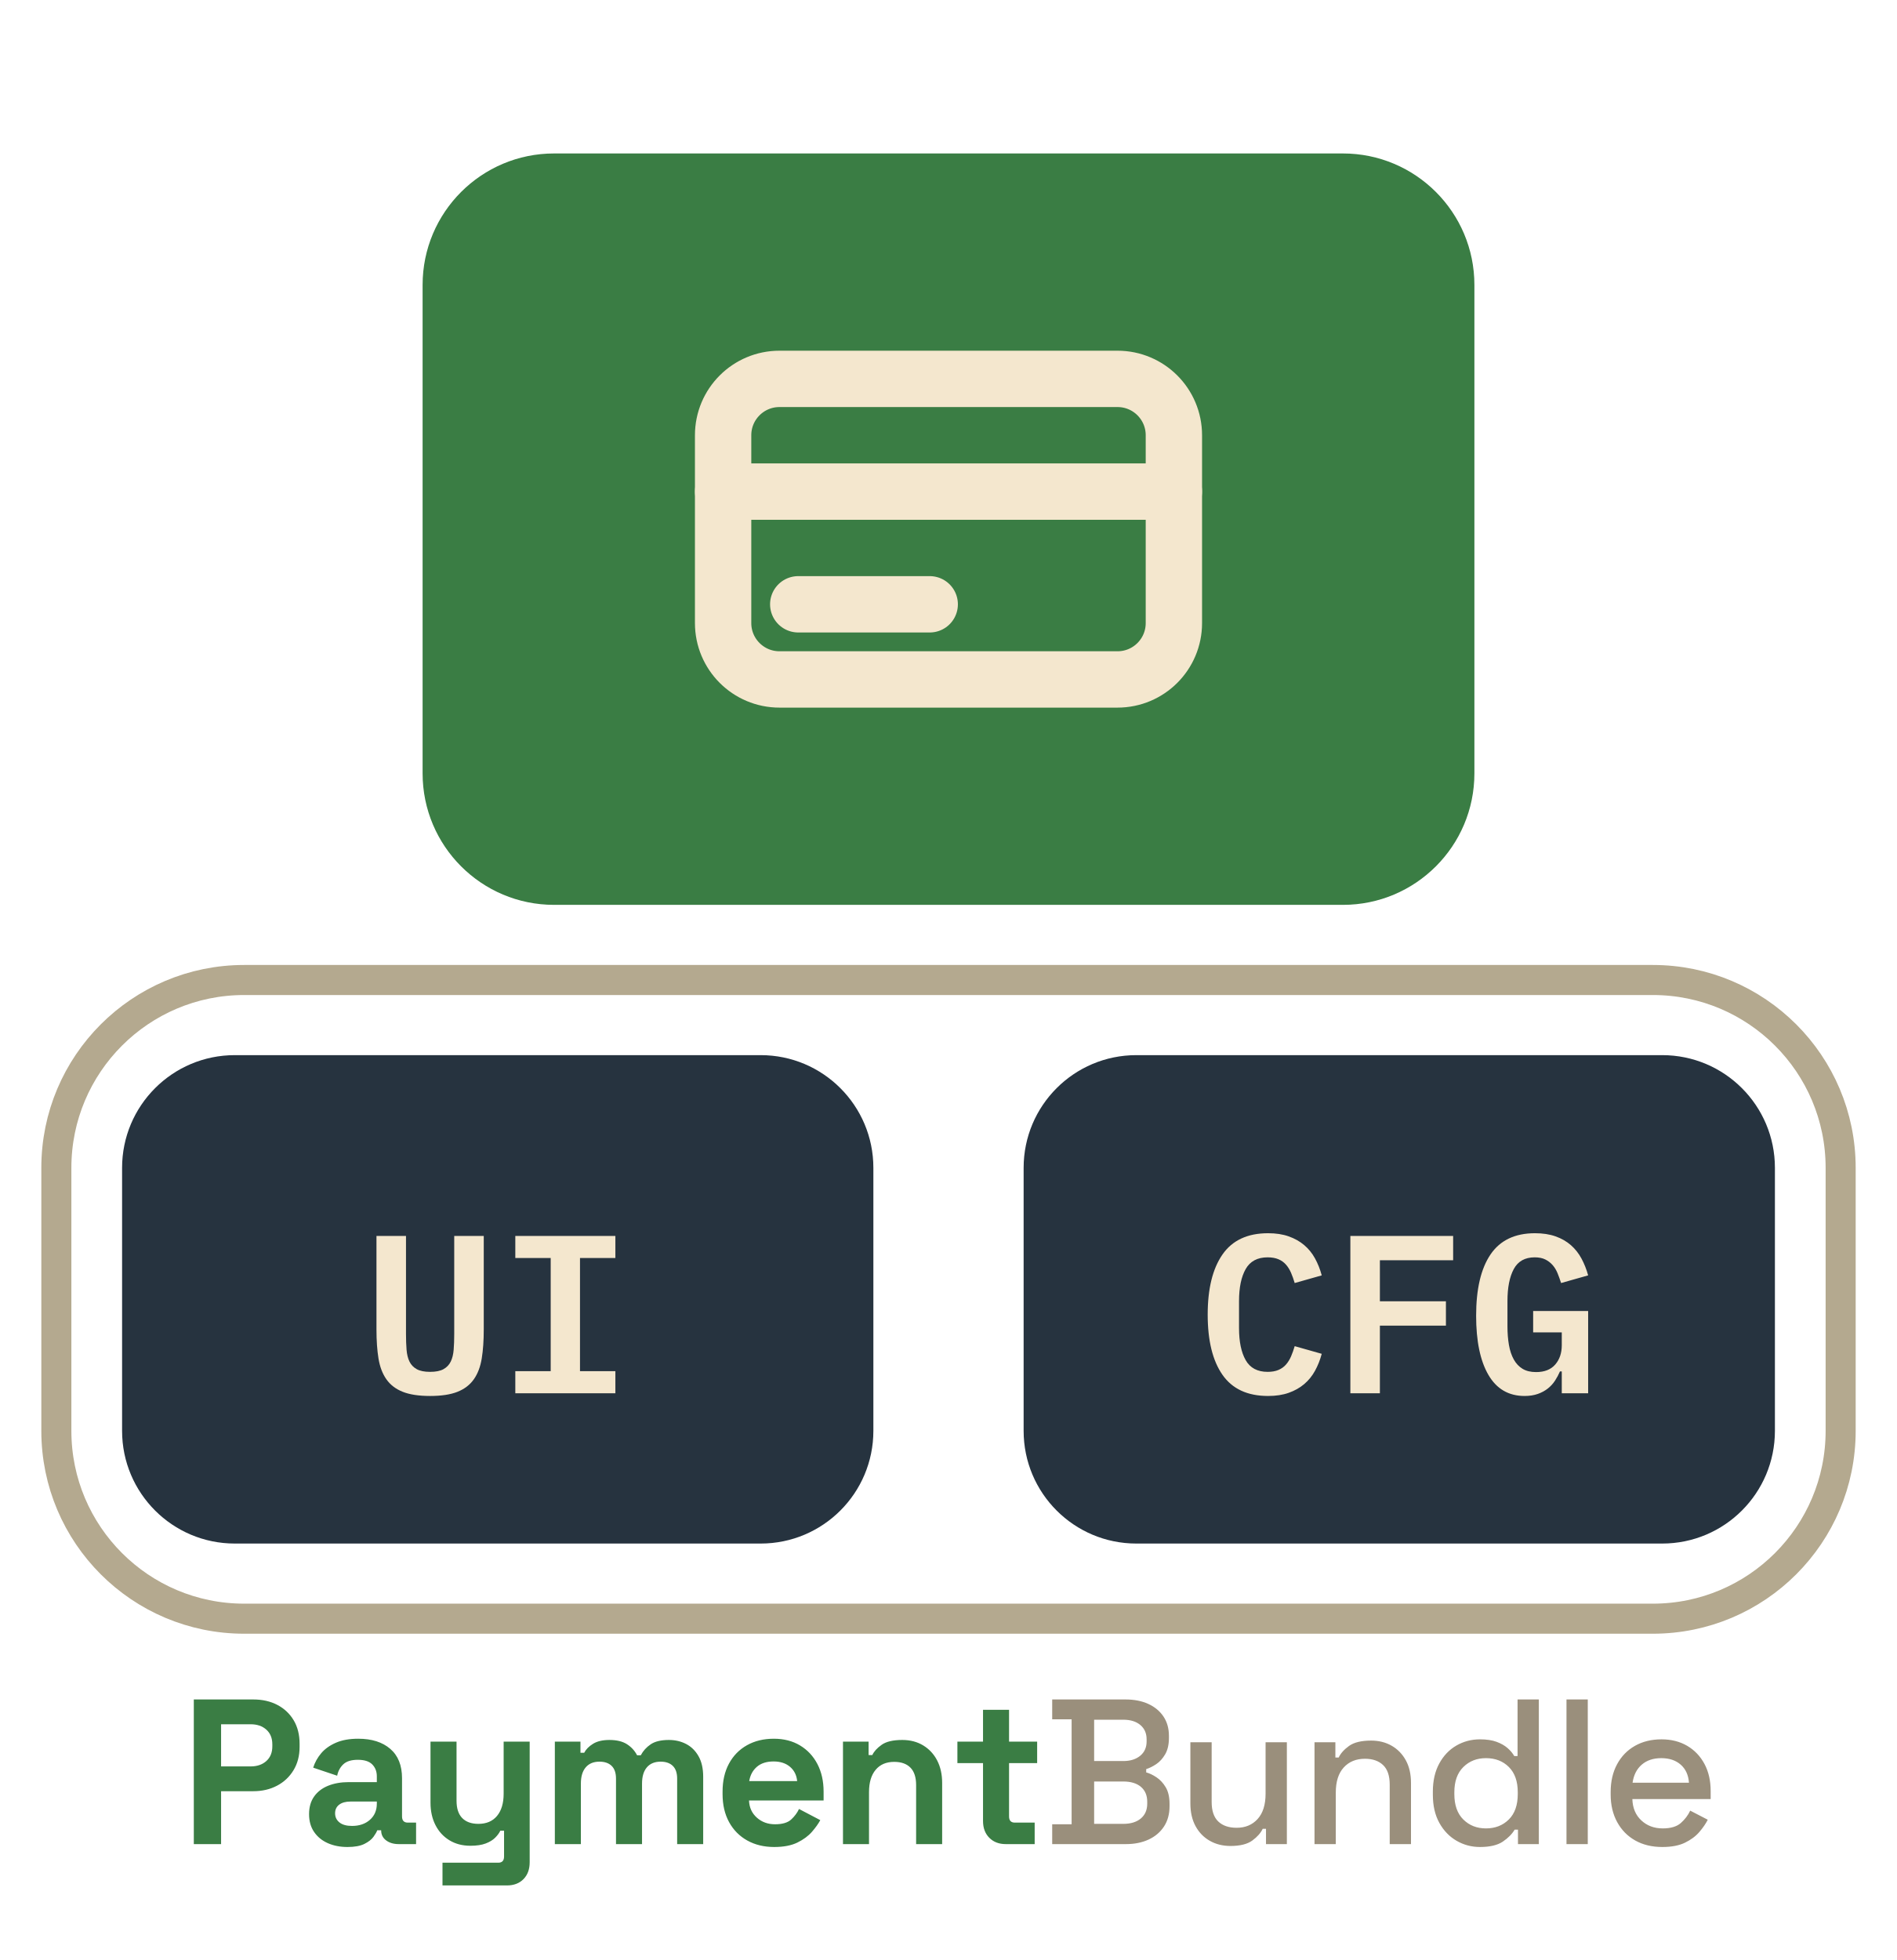
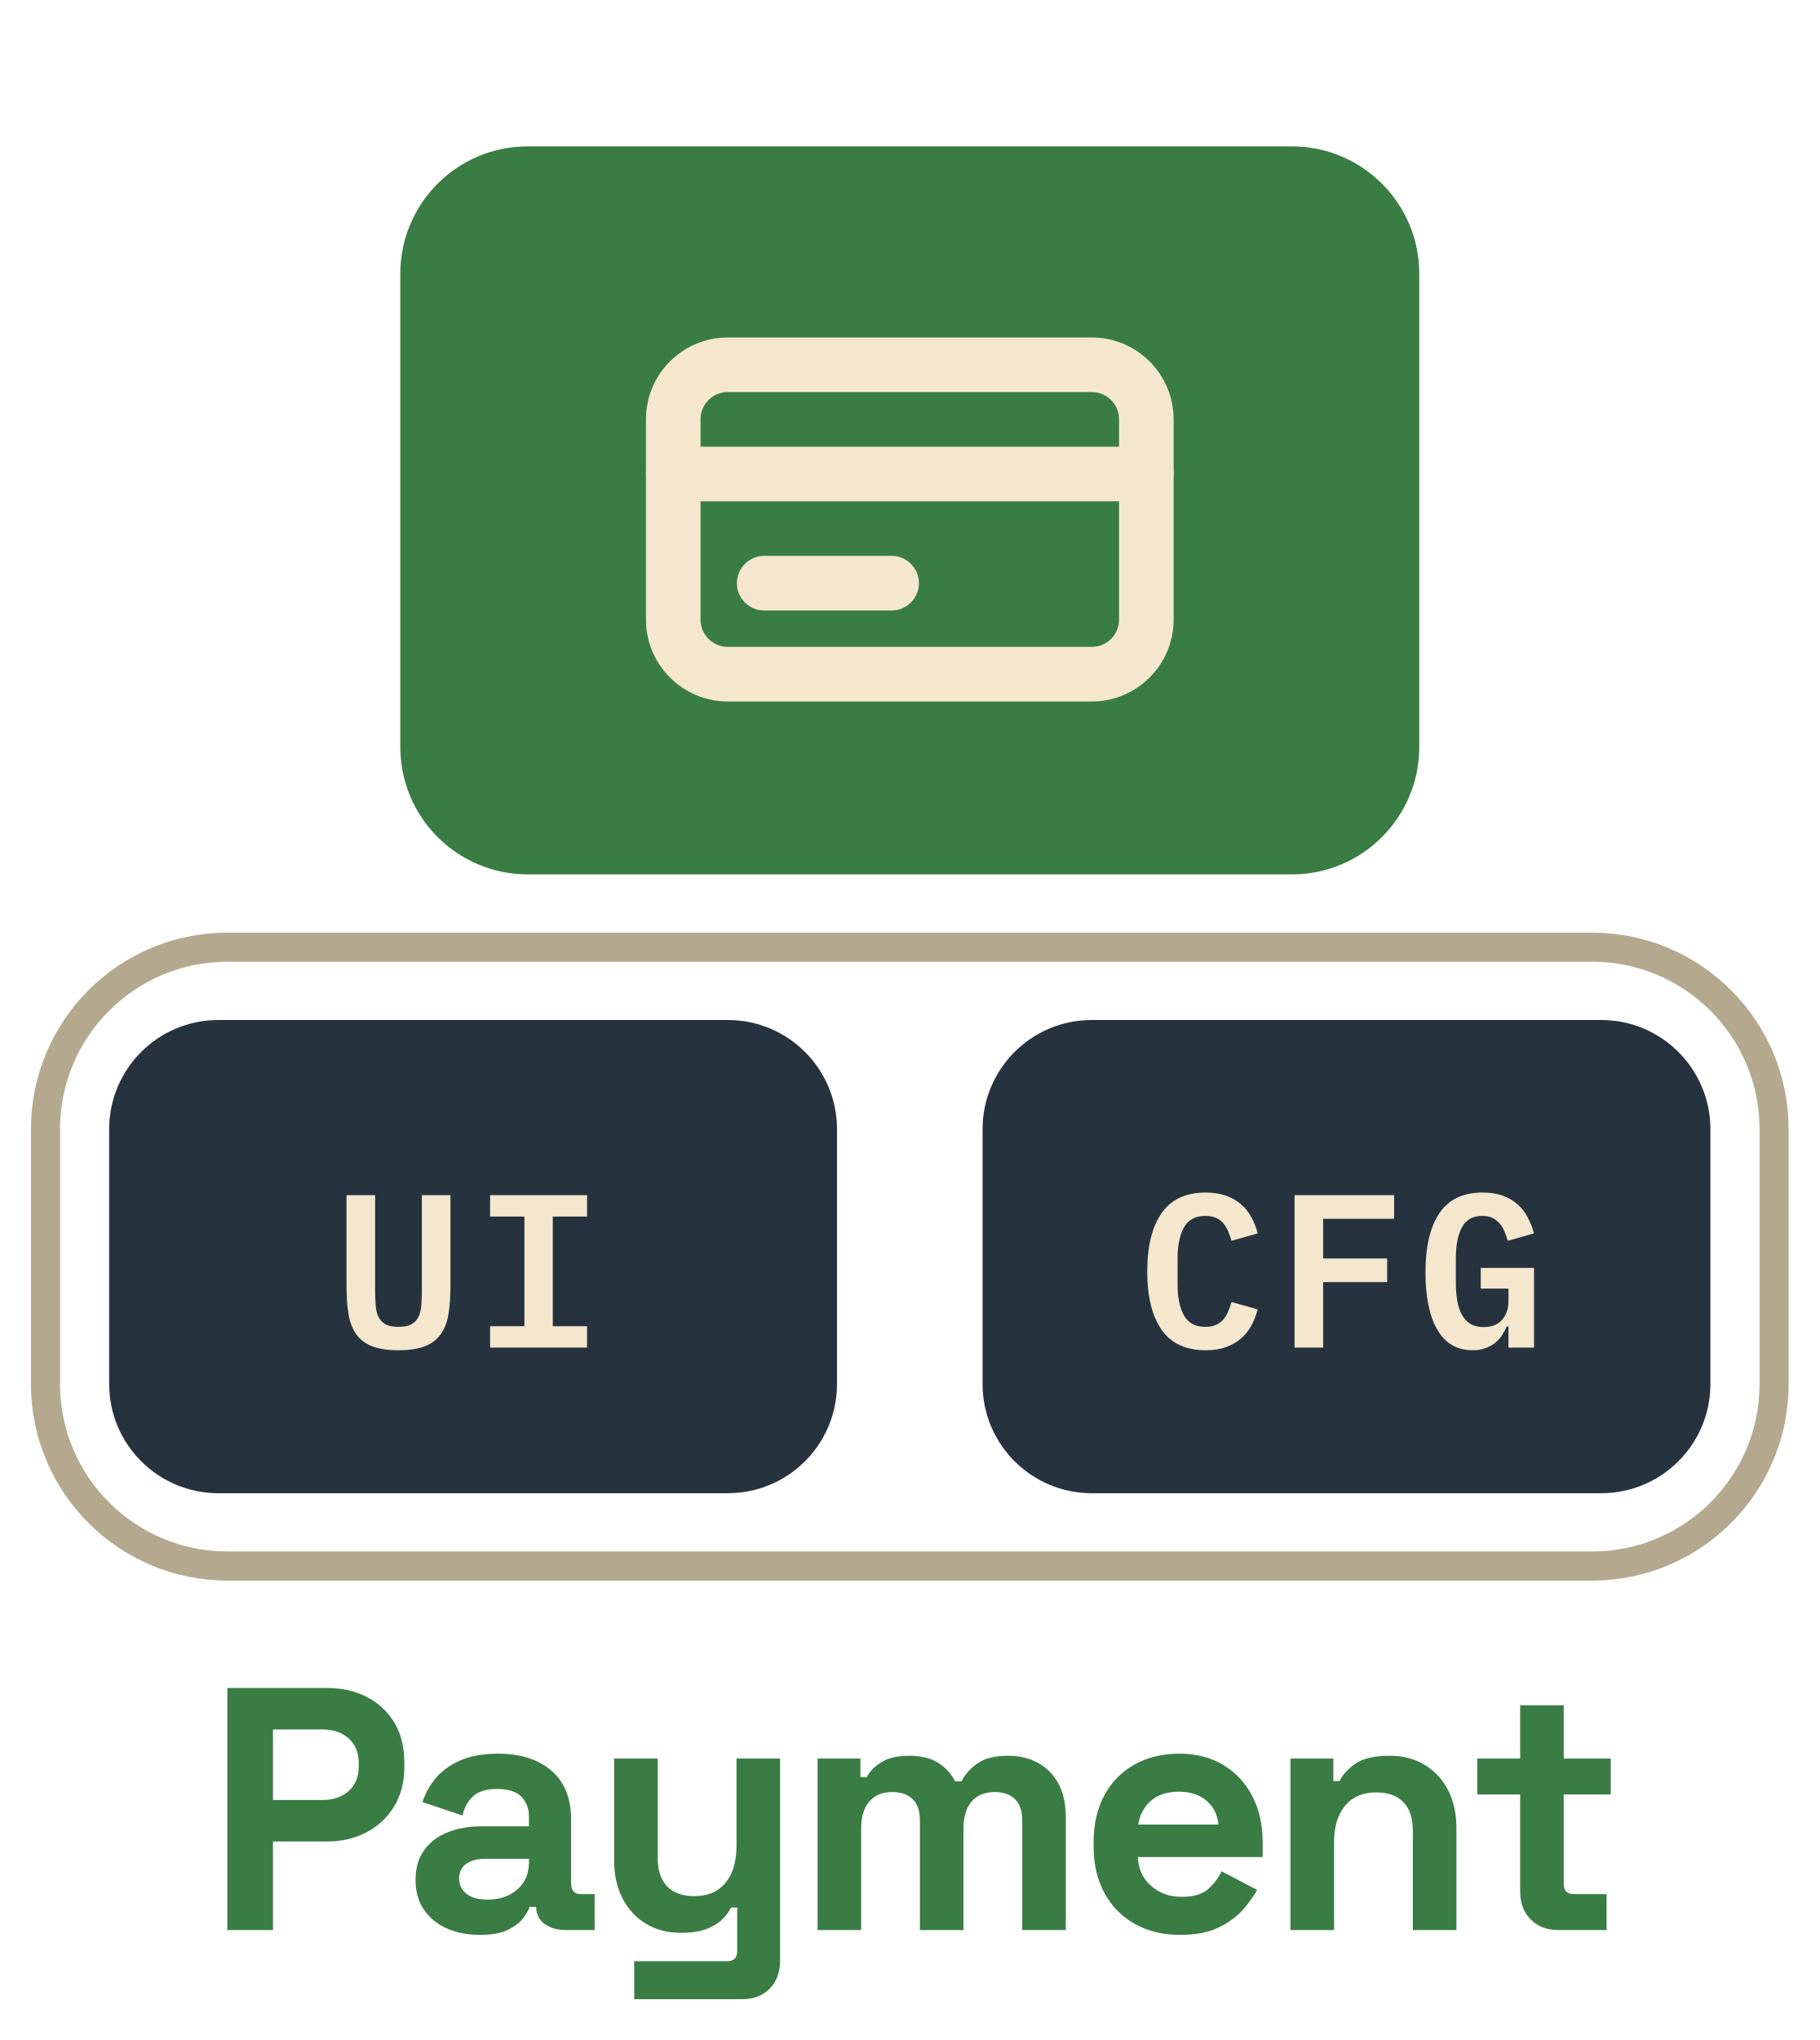
- <svg xmlns="http://www.w3.org/2000/svg" viewBox="-0.5 0 101 104" width="242" height="250">
-   <g transform="translate(0,4)">
-     <rect x="22" y="4" width="56" height="40" rx="7" fill="#3A7D44" />
-     <g transform="translate(30,4)" fill="none" stroke="#F4E7CE" stroke-width="3" stroke-linecap="round" stroke-linejoin="round" color="#F4E7CE">
-       <rect x="8" y="12" width="24" height="16" rx="3" />
-       <line x1="8" y1="18" x2="32" y2="18" />
+ <svg xmlns="http://www.w3.org/2000/svg" viewBox="0 0 100 112" width="240" height="269">
+   <rect x="22" y="8" width="56" height="40" rx="7" fill="#3A7D44" />
+   <g transform="translate(30,8)">
+     <g fill="none" stroke="#F4E7CE" stroke-width="3" stroke-linecap="round" stroke-linejoin="round">
+       <rect x="7" y="12" width="26" height="17" rx="3" />
+       <line x1="7" y1="18" x2="33" y2="18" />
      <line x1="12" y1="24" x2="19" y2="24" />
    </g>
-     <rect x="2.5" y="48" width="95" height="34" rx="10" fill="none" stroke="#B4A98F" stroke-width="1.6" />
-     <rect x="6" y="52" width="40" height="26" rx="6" fill="#26333F" />
-     <rect x="54" y="52" width="40" height="26" rx="6" fill="#26333F" />
-     <g>
-       <path d="M19.544 61.624L21.116 61.624L21.116 66.844Q21.116 67.312 21.146 67.684Q21.176 68.056 21.302 68.314Q21.428 68.572 21.686 68.716Q21.944 68.860 22.400 68.860L22.400 68.860Q22.856 68.860 23.114 68.716Q23.372 68.572 23.498 68.314Q23.624 68.056 23.654 67.684Q23.684 67.312 23.684 66.844L23.684 66.844L23.684 61.624L25.256 61.624L25.256 66.604Q25.256 67.492 25.148 68.152Q25.040 68.812 24.728 69.256Q24.416 69.700 23.858 69.922Q23.300 70.144 22.400 70.144L22.400 70.144Q21.500 70.144 20.942 69.922Q20.384 69.700 20.072 69.256Q19.760 68.812 19.652 68.152Q19.544 67.492 19.544 66.604L19.544 66.604L19.544 61.624Z M32.264 70L26.936 70L26.936 68.824L28.820 68.824L28.820 62.800L26.936 62.800L26.936 61.624L32.264 61.624L32.264 62.800L30.380 62.800L30.380 68.824L32.264 68.824L32.264 70Z" fill="#F4E7CE" />
-     </g>
-     <g>
-       <path d="M67.016 70.144L67.016 70.144Q65.372 70.144 64.586 69.016Q63.800 67.888 63.800 65.812L63.800 65.812Q63.800 63.748 64.586 62.614Q65.372 61.480 67.016 61.480L67.016 61.480Q67.640 61.480 68.114 61.648Q68.588 61.816 68.936 62.110Q69.284 62.404 69.512 62.818Q69.740 63.232 69.872 63.724L69.872 63.724L68.432 64.132Q68.348 63.844 68.240 63.592Q68.132 63.340 67.970 63.154Q67.808 62.968 67.568 62.866Q67.328 62.764 66.992 62.764L66.992 62.764Q66.176 62.764 65.822 63.388Q65.468 64.012 65.468 65.092L65.468 65.092L65.468 66.532Q65.468 67.612 65.822 68.236Q66.176 68.860 66.992 68.860L66.992 68.860Q67.328 68.860 67.568 68.758Q67.808 68.656 67.970 68.470Q68.132 68.284 68.240 68.032Q68.348 67.780 68.432 67.492L68.432 67.492L69.872 67.900Q69.740 68.392 69.512 68.806Q69.284 69.220 68.936 69.514Q68.588 69.808 68.114 69.976Q67.640 70.144 67.016 70.144Z M72.968 70L71.396 70L71.396 61.624L76.868 61.624L76.868 62.920L72.968 62.920L72.968 65.104L76.484 65.104L76.484 66.400L72.968 66.400L72.968 70Z M82.652 70L82.652 68.836L82.556 68.836Q82.448 69.088 82.292 69.328Q82.136 69.568 81.908 69.748Q81.680 69.928 81.374 70.036Q81.068 70.144 80.672 70.144L80.672 70.144Q79.400 70.144 78.746 69.022Q78.092 67.900 78.092 65.872L78.092 65.872Q78.092 63.736 78.860 62.608Q79.628 61.480 81.224 61.480L81.224 61.480Q81.848 61.480 82.322 61.648Q82.796 61.816 83.138 62.116Q83.480 62.416 83.702 62.830Q83.924 63.244 84.056 63.724L84.056 63.724L82.616 64.132Q82.532 63.868 82.430 63.616Q82.328 63.364 82.166 63.178Q82.004 62.992 81.776 62.878Q81.548 62.764 81.212 62.764L81.212 62.764Q80.432 62.764 80.096 63.388Q79.760 64.012 79.760 65.092L79.760 65.092L79.760 66.436Q79.760 66.976 79.838 67.426Q79.916 67.876 80.096 68.200Q80.276 68.524 80.564 68.698Q80.852 68.872 81.284 68.872L81.284 68.872Q81.956 68.872 82.304 68.470Q82.652 68.068 82.652 67.444L82.652 67.444L82.652 66.760L81.128 66.760L81.128 65.620L84.056 65.620L84.056 70L82.652 70Z" fill="#F4E7CE" />
-     </g>
  </g>
-   <g>
-     <path d="M11.271 98L9.819 98L9.819 90.300L12.987 90.300Q13.713 90.300 14.269 90.591Q14.824 90.883 15.138 91.411Q15.451 91.939 15.451 92.665L15.451 92.665L15.451 92.819Q15.451 93.534 15.127 94.067Q14.802 94.601 14.247 94.892Q13.691 95.184 12.987 95.184L12.987 95.184L11.271 95.184L11.271 98ZM11.271 91.620L11.271 93.864L12.844 93.864Q13.361 93.864 13.680 93.578Q13.999 93.292 13.999 92.797L13.999 92.797L13.999 92.687Q13.999 92.192 13.680 91.906Q13.361 91.620 12.844 91.620L12.844 91.620L11.271 91.620Z M18.001 98.154L18.001 98.154Q17.418 98.154 16.956 97.951Q16.494 97.747 16.225 97.356Q15.955 96.966 15.955 96.405L15.955 96.405Q15.955 95.844 16.225 95.465Q16.494 95.085 16.973 94.892Q17.451 94.700 18.067 94.700L18.067 94.700L19.563 94.700L19.563 94.392Q19.563 94.007 19.321 93.760Q19.079 93.512 18.551 93.512L18.551 93.512Q18.034 93.512 17.781 93.749Q17.528 93.985 17.451 94.359L17.451 94.359L16.175 93.930Q16.307 93.512 16.599 93.165Q16.890 92.819 17.380 92.605Q17.869 92.390 18.573 92.390L18.573 92.390Q19.651 92.390 20.278 92.929Q20.905 93.468 20.905 94.491L20.905 94.491L20.905 96.526Q20.905 96.856 21.213 96.856L21.213 96.856L21.653 96.856L21.653 98L20.729 98Q20.322 98 20.058 97.802Q19.794 97.604 19.794 97.274L19.794 97.274L19.794 97.263L19.585 97.263Q19.541 97.395 19.387 97.609Q19.233 97.824 18.903 97.989Q18.573 98.154 18.001 98.154ZM18.243 97.032L18.243 97.032Q18.826 97.032 19.195 96.707Q19.563 96.383 19.563 95.844L19.563 95.844L19.563 95.734L18.166 95.734Q17.781 95.734 17.561 95.899Q17.341 96.064 17.341 96.361L17.341 96.361Q17.341 96.658 17.572 96.845Q17.803 97.032 18.243 97.032Z M26.491 100.200L23.059 100.200L23.059 98.990L26.029 98.990Q26.337 98.990 26.337 98.660L26.337 98.660L26.337 97.285L26.139 97.285Q26.051 97.472 25.864 97.659Q25.677 97.846 25.358 97.967Q25.039 98.088 24.544 98.088L24.544 98.088Q23.906 98.088 23.428 97.796Q22.949 97.505 22.685 96.988Q22.421 96.471 22.421 95.800L22.421 95.800L22.421 92.544L23.807 92.544L23.807 95.690Q23.807 96.306 24.110 96.614Q24.412 96.922 24.973 96.922L24.973 96.922Q25.611 96.922 25.963 96.499Q26.315 96.075 26.315 95.316L26.315 95.316L26.315 92.544L27.701 92.544L27.701 98.968Q27.701 99.529 27.371 99.865Q27.041 100.200 26.491 100.200L26.491 100.200Z M30.427 98L29.041 98L29.041 92.544L30.405 92.544L30.405 93.138L30.603 93.138Q30.746 92.863 31.076 92.659Q31.406 92.456 31.945 92.456L31.945 92.456Q32.528 92.456 32.880 92.681Q33.232 92.907 33.419 93.270L33.419 93.270L33.617 93.270Q33.804 92.918 34.145 92.687Q34.486 92.456 35.113 92.456L35.113 92.456Q35.619 92.456 36.032 92.671Q36.444 92.885 36.691 93.320Q36.939 93.754 36.939 94.414L36.939 94.414L36.939 98L35.553 98L35.553 94.513Q35.553 94.062 35.322 93.837Q35.091 93.611 34.673 93.611L34.673 93.611Q34.200 93.611 33.941 93.913Q33.683 94.216 33.683 94.777L33.683 94.777L33.683 98L32.297 98L32.297 94.513Q32.297 94.062 32.066 93.837Q31.835 93.611 31.417 93.611L31.417 93.611Q30.944 93.611 30.686 93.913Q30.427 94.216 30.427 94.777L30.427 94.777L30.427 98Z M40.721 98.154L40.721 98.154Q39.907 98.154 39.286 97.808Q38.664 97.461 38.318 96.829Q37.971 96.196 37.971 95.338L37.971 95.338L37.971 95.206Q37.971 94.348 38.312 93.716Q38.653 93.083 39.269 92.737Q39.885 92.390 40.699 92.390L40.699 92.390Q41.502 92.390 42.096 92.748Q42.690 93.105 43.020 93.737Q43.350 94.370 43.350 95.206L43.350 95.206L43.350 95.679L39.379 95.679Q39.401 96.240 39.797 96.592Q40.193 96.944 40.765 96.944L40.765 96.944Q41.348 96.944 41.623 96.691Q41.898 96.438 42.041 96.130L42.041 96.130L43.174 96.724Q43.020 97.010 42.729 97.346Q42.437 97.681 41.953 97.918Q41.469 98.154 40.721 98.154ZM39.390 94.645L39.390 94.645L41.942 94.645Q41.898 94.172 41.563 93.886Q41.227 93.600 40.688 93.600L40.688 93.600Q40.127 93.600 39.797 93.886Q39.467 94.172 39.390 94.645Z M45.768 98L44.382 98L44.382 92.544L45.746 92.544L45.746 93.259L45.944 93.259Q46.076 92.973 46.439 92.715Q46.802 92.456 47.539 92.456L47.539 92.456Q48.177 92.456 48.656 92.748Q49.134 93.039 49.398 93.550Q49.662 94.062 49.662 94.744L49.662 94.744L49.662 98L48.276 98L48.276 94.854Q48.276 94.238 47.974 93.930Q47.671 93.622 47.110 93.622L47.110 93.622Q46.472 93.622 46.120 94.046Q45.768 94.469 45.768 95.228L45.768 95.228L45.768 98Z M54.588 98L53.048 98Q52.509 98 52.174 97.665Q51.838 97.329 51.838 96.768L51.838 96.768L51.838 93.688L50.474 93.688L50.474 92.544L51.838 92.544L51.838 90.850L53.224 90.850L53.224 92.544L54.720 92.544L54.720 93.688L53.224 93.688L53.224 96.526Q53.224 96.856 53.532 96.856L53.532 96.856L54.588 96.856L54.588 98Z" fill="#3A7D44" />
-     <path d="M59.448 98L55.521 98L55.521 96.944L56.555 96.944L56.555 91.356L55.521 91.356L55.521 90.300L59.426 90.300Q60.119 90.300 60.636 90.537Q61.153 90.773 61.445 91.207Q61.736 91.642 61.736 92.236L61.736 92.236L61.736 92.346Q61.736 92.874 61.538 93.215Q61.340 93.556 61.060 93.743Q60.779 93.930 60.526 94.007L60.526 94.007L60.526 94.183Q60.779 94.249 61.071 94.442Q61.362 94.634 61.566 94.975Q61.769 95.316 61.769 95.866L61.769 95.866L61.769 95.976Q61.769 96.614 61.472 97.065Q61.175 97.516 60.653 97.758Q60.130 98 59.448 98L59.448 98ZM57.754 94.667L57.754 96.922L59.305 96.922Q59.899 96.922 60.240 96.636Q60.581 96.350 60.581 95.844L60.581 95.844L60.581 95.745Q60.581 95.239 60.246 94.953Q59.910 94.667 59.305 94.667L59.305 94.667L57.754 94.667ZM57.754 91.378L57.754 93.578L59.305 93.578Q59.866 93.578 60.207 93.297Q60.548 93.017 60.548 92.533L60.548 92.533L60.548 92.423Q60.548 91.939 60.213 91.659Q59.877 91.378 59.305 91.378L59.305 91.378L57.754 91.378Z M65.012 98.099L65.012 98.099Q64.396 98.099 63.912 97.824Q63.428 97.549 63.153 97.043Q62.878 96.537 62.878 95.833L62.878 95.833L62.878 92.577L64.011 92.577L64.011 95.756Q64.011 96.460 64.363 96.796Q64.715 97.131 65.342 97.131L65.342 97.131Q66.035 97.131 66.459 96.663Q66.882 96.196 66.882 95.316L66.882 95.316L66.882 92.577L68.015 92.577L68.015 98L66.904 98L66.904 97.186L66.728 97.186Q66.574 97.516 66.178 97.808Q65.782 98.099 65.012 98.099Z M70.620 98L69.487 98L69.487 92.577L70.598 92.577L70.598 93.391L70.774 93.391Q70.928 93.061 71.324 92.775Q71.720 92.489 72.501 92.489L72.501 92.489Q73.117 92.489 73.596 92.764Q74.074 93.039 74.349 93.540Q74.624 94.040 74.624 94.744L74.624 94.744L74.624 98L73.491 98L73.491 94.832Q73.491 94.128 73.139 93.793Q72.787 93.457 72.171 93.457L72.171 93.457Q71.467 93.457 71.044 93.919Q70.620 94.381 70.620 95.261L70.620 95.261L70.620 98Z M78.296 98.154L78.296 98.154Q77.625 98.154 77.053 97.824Q76.481 97.494 76.135 96.873Q75.788 96.251 75.788 95.371L75.788 95.371L75.788 95.206Q75.788 94.337 76.129 93.710Q76.470 93.083 77.042 92.753Q77.614 92.423 78.296 92.423L78.296 92.423Q78.824 92.423 79.182 92.555Q79.539 92.687 79.770 92.891Q80.001 93.094 80.122 93.314L80.122 93.314L80.298 93.314L80.298 90.300L81.431 90.300L81.431 98L80.320 98L80.320 97.230L80.144 97.230Q79.935 97.582 79.512 97.868Q79.088 98.154 78.296 98.154ZM78.615 97.164L78.615 97.164Q79.352 97.164 79.831 96.691Q80.309 96.218 80.309 95.338L80.309 95.338L80.309 95.239Q80.309 94.370 79.836 93.897Q79.363 93.424 78.615 93.424L78.615 93.424Q77.889 93.424 77.411 93.897Q76.932 94.370 76.932 95.239L76.932 95.239L76.932 95.338Q76.932 96.218 77.411 96.691Q77.889 97.164 78.615 97.164Z M84.036 98L82.903 98L82.903 90.300L84.036 90.300L84.036 98Z M88.005 98.154L88.005 98.154Q87.180 98.154 86.564 97.808Q85.948 97.461 85.602 96.829Q85.255 96.196 85.255 95.360L85.255 95.360L85.255 95.228Q85.255 94.381 85.596 93.749Q85.937 93.116 86.548 92.769Q87.158 92.423 87.961 92.423L87.961 92.423Q88.742 92.423 89.331 92.769Q89.919 93.116 90.249 93.732Q90.579 94.348 90.579 95.173L90.579 95.173L90.579 95.602L86.410 95.602Q86.432 96.317 86.889 96.740Q87.345 97.164 88.027 97.164L88.027 97.164Q88.665 97.164 88.990 96.878Q89.314 96.592 89.490 96.218L89.490 96.218L90.425 96.702Q90.271 97.010 89.980 97.351Q89.688 97.692 89.215 97.923Q88.742 98.154 88.005 98.154ZM86.421 94.733L86.421 94.733L89.424 94.733Q89.380 94.117 88.984 93.770Q88.588 93.424 87.950 93.424L87.950 93.424Q87.312 93.424 86.911 93.770Q86.509 94.117 86.421 94.733Z" fill="#9A8F7C" />
-   </g>
+   <rect x="2.5" y="52" width="95" height="34" rx="10" fill="none" stroke="#B4A98F" stroke-width="1.6" />
+   <rect x="6" y="56" width="40" height="26" rx="6" fill="#26333F" />
+   <rect x="54" y="56" width="40" height="26" rx="6" fill="#26333F" />
+   <path d="M19.044 65.624L20.616 65.624L20.616 70.844Q20.616 71.312 20.646 71.684Q20.676 72.056 20.802 72.314Q20.928 72.572 21.186 72.716Q21.444 72.860 21.900 72.860L21.900 72.860Q22.356 72.860 22.614 72.716Q22.872 72.572 22.998 72.314Q23.124 72.056 23.154 71.684Q23.184 71.312 23.184 70.844L23.184 70.844L23.184 65.624L24.756 65.624L24.756 70.604Q24.756 71.492 24.648 72.152Q24.540 72.812 24.228 73.256Q23.916 73.700 23.358 73.922Q22.800 74.144 21.900 74.144L21.900 74.144Q21 74.144 20.442 73.922Q19.884 73.700 19.572 73.256Q19.260 72.812 19.152 72.152Q19.044 71.492 19.044 70.604L19.044 70.604L19.044 65.624Z M32.264 74L26.936 74L26.936 72.824L28.820 72.824L28.820 66.800L26.936 66.800L26.936 65.624L32.264 65.624L32.264 66.800L30.380 66.800L30.380 72.824L32.264 72.824L32.264 74Z" fill="#F4E7CE" />
+   <path d="M66.266 74.144L66.266 74.144Q64.622 74.144 63.836 73.016Q63.050 71.888 63.050 69.812L63.050 69.812Q63.050 67.748 63.836 66.614Q64.622 65.480 66.266 65.480L66.266 65.480Q66.890 65.480 67.364 65.648Q67.838 65.816 68.186 66.110Q68.534 66.404 68.762 66.818Q68.990 67.232 69.122 67.724L69.122 67.724L67.682 68.132Q67.598 67.844 67.490 67.592Q67.382 67.340 67.220 67.154Q67.058 66.968 66.818 66.866Q66.578 66.764 66.242 66.764L66.242 66.764Q65.426 66.764 65.072 67.388Q64.718 68.012 64.718 69.092L64.718 69.092L64.718 70.532Q64.718 71.612 65.072 72.236Q65.426 72.860 66.242 72.860L66.242 72.860Q66.578 72.860 66.818 72.758Q67.058 72.656 67.220 72.470Q67.382 72.284 67.490 72.032Q67.598 71.780 67.682 71.492L67.682 71.492L69.122 71.900Q68.990 72.392 68.762 72.806Q68.534 73.220 68.186 73.514Q67.838 73.808 67.364 73.976Q66.890 74.144 66.266 74.144Z M72.718 74L71.146 74L71.146 65.624L76.618 65.624L76.618 66.920L72.718 66.920L72.718 69.104L76.234 69.104L76.234 70.400L72.718 70.400L72.718 74Z M82.902 74L82.902 72.836L82.806 72.836Q82.698 73.088 82.542 73.328Q82.386 73.568 82.158 73.748Q81.930 73.928 81.624 74.036Q81.318 74.144 80.922 74.144L80.922 74.144Q79.650 74.144 78.996 73.022Q78.342 71.900 78.342 69.872L78.342 69.872Q78.342 67.736 79.110 66.608Q79.878 65.480 81.474 65.480L81.474 65.480Q82.098 65.480 82.572 65.648Q83.046 65.816 83.388 66.116Q83.730 66.416 83.952 66.830Q84.174 67.244 84.306 67.724L84.306 67.724L82.866 68.132Q82.782 67.868 82.680 67.616Q82.578 67.364 82.416 67.178Q82.254 66.992 82.026 66.878Q81.798 66.764 81.462 66.764L81.462 66.764Q80.682 66.764 80.346 67.388Q80.010 68.012 80.010 69.092L80.010 69.092L80.010 70.436Q80.010 70.976 80.088 71.426Q80.166 71.876 80.346 72.200Q80.526 72.524 80.814 72.698Q81.102 72.872 81.534 72.872L81.534 72.872Q82.206 72.872 82.554 72.470Q82.902 72.068 82.902 71.444L82.902 71.444L82.902 70.760L81.378 70.760L81.378 69.620L84.306 69.620L84.306 74L82.902 74Z" fill="#F4E7CE" />
+   <path d="M15.002 106L12.494 106L12.494 92.700L17.966 92.700Q19.220 92.700 20.180 93.204Q21.139 93.707 21.681 94.619Q22.222 95.531 22.222 96.785L22.222 96.785L22.222 97.051Q22.222 98.286 21.662 99.207Q21.101 100.129 20.142 100.632Q19.182 101.136 17.966 101.136L17.966 101.136L15.002 101.136L15.002 106ZM15.002 94.980L15.002 98.856L17.719 98.856Q18.612 98.856 19.163 98.362Q19.714 97.868 19.714 97.013L19.714 97.013L19.714 96.823Q19.714 95.968 19.163 95.474Q18.612 94.980 17.719 94.980L17.719 94.980L15.002 94.980Z M26.372 106.266L26.372 106.266Q25.365 106.266 24.567 105.915Q23.769 105.563 23.304 104.888Q22.838 104.214 22.838 103.245L22.838 103.245Q22.838 102.276 23.304 101.620Q23.769 100.965 24.596 100.632Q25.422 100.300 26.486 100.300L26.486 100.300L29.070 100.300L29.070 99.768Q29.070 99.103 28.652 98.675Q28.234 98.248 27.322 98.248L27.322 98.248Q26.429 98.248 25.992 98.656Q25.555 99.065 25.422 99.711L25.422 99.711L23.218 98.970Q23.446 98.248 23.950 97.650Q24.453 97.051 25.299 96.680Q26.144 96.310 27.360 96.310L27.360 96.310Q29.222 96.310 30.305 97.241Q31.388 98.172 31.388 99.939L31.388 99.939L31.388 103.454Q31.388 104.024 31.920 104.024L31.920 104.024L32.680 104.024L32.680 106L31.084 106Q30.381 106 29.925 105.658Q29.469 105.316 29.469 104.746L29.469 104.746L29.469 104.727L29.108 104.727Q29.032 104.955 28.766 105.326Q28.500 105.696 27.930 105.981Q27.360 106.266 26.372 106.266ZM26.790 104.328L26.790 104.328Q27.797 104.328 28.434 103.767Q29.070 103.207 29.070 102.276L29.070 102.276L29.070 102.086L26.657 102.086Q25.992 102.086 25.612 102.371Q25.232 102.656 25.232 103.169L25.232 103.169Q25.232 103.682 25.631 104.005Q26.030 104.328 26.790 104.328Z M40.782 109.800L34.854 109.800L34.854 107.710L39.984 107.710Q40.516 107.710 40.516 107.140L40.516 107.140L40.516 104.765L40.174 104.765Q40.022 105.088 39.699 105.411Q39.376 105.734 38.825 105.943Q38.274 106.152 37.419 106.152L37.419 106.152Q36.317 106.152 35.491 105.648Q34.664 105.145 34.208 104.252Q33.752 103.359 33.752 102.200L33.752 102.200L33.752 96.576L36.146 96.576L36.146 102.010Q36.146 103.074 36.669 103.606Q37.191 104.138 38.160 104.138L38.160 104.138Q39.262 104.138 39.870 103.406Q40.478 102.675 40.478 101.364L40.478 101.364L40.478 96.576L42.872 96.576L42.872 107.672Q42.872 108.641 42.302 109.221Q41.732 109.800 40.782 109.800L40.782 109.800Z M47.326 106L44.932 106L44.932 96.576L47.288 96.576L47.288 97.602L47.630 97.602Q47.877 97.127 48.447 96.775Q49.017 96.424 49.948 96.424L49.948 96.424Q50.955 96.424 51.563 96.814Q52.171 97.203 52.494 97.830L52.494 97.830L52.836 97.830Q53.159 97.222 53.748 96.823Q54.337 96.424 55.420 96.424L55.420 96.424Q56.294 96.424 57.007 96.794Q57.719 97.165 58.147 97.915Q58.574 98.666 58.574 99.806L58.574 99.806L58.574 106L56.180 106L56.180 99.977Q56.180 99.198 55.781 98.808Q55.382 98.419 54.660 98.419L54.660 98.419Q53.843 98.419 53.397 98.942Q52.950 99.464 52.950 100.433L52.950 100.433L52.950 106L50.556 106L50.556 99.977Q50.556 99.198 50.157 98.808Q49.758 98.419 49.036 98.419L49.036 98.419Q48.219 98.419 47.773 98.942Q47.326 99.464 47.326 100.433L47.326 100.433L47.326 106Z M64.852 106.266L64.852 106.266Q63.446 106.266 62.373 105.668Q61.299 105.069 60.701 103.977Q60.102 102.884 60.102 101.402L60.102 101.402L60.102 101.174Q60.102 99.692 60.691 98.600Q61.280 97.507 62.344 96.909Q63.408 96.310 64.814 96.310L64.814 96.310Q66.201 96.310 67.227 96.927Q68.253 97.545 68.823 98.638Q69.393 99.730 69.393 101.174L69.393 101.174L69.393 101.991L62.534 101.991Q62.572 102.960 63.256 103.568Q63.940 104.176 64.928 104.176L64.928 104.176Q65.935 104.176 66.410 103.739Q66.885 103.302 67.132 102.770L67.132 102.770L69.089 103.796Q68.823 104.290 68.320 104.870Q67.816 105.449 66.980 105.858Q66.144 106.266 64.852 106.266ZM62.553 100.205L62.553 100.205L66.961 100.205Q66.885 99.388 66.306 98.894Q65.726 98.400 64.795 98.400L64.795 98.400Q63.826 98.400 63.256 98.894Q62.686 99.388 62.553 100.205Z M73.316 106L70.921 106L70.921 96.576L73.278 96.576L73.278 97.811L73.620 97.811Q73.847 97.317 74.474 96.870Q75.102 96.424 76.374 96.424L76.374 96.424Q77.477 96.424 78.303 96.927Q79.129 97.431 79.585 98.314Q80.041 99.198 80.041 100.376L80.041 100.376L80.041 106L77.647 106L77.647 100.566Q77.647 99.502 77.125 98.970Q76.602 98.438 75.633 98.438L75.633 98.438Q74.531 98.438 73.923 99.169Q73.316 99.901 73.316 101.212L73.316 101.212L73.316 106Z M88.295 106L85.635 106Q84.704 106 84.125 105.421Q83.545 104.841 83.545 103.872L83.545 103.872L83.545 98.552L81.189 98.552L81.189 96.576L83.545 96.576L83.545 93.650L85.939 93.650L85.939 96.576L88.523 96.576L88.523 98.552L85.939 98.552L85.939 103.454Q85.939 104.024 86.471 104.024L86.471 104.024L88.295 104.024L88.295 106Z" fill="#3A7D44" />
</svg>
